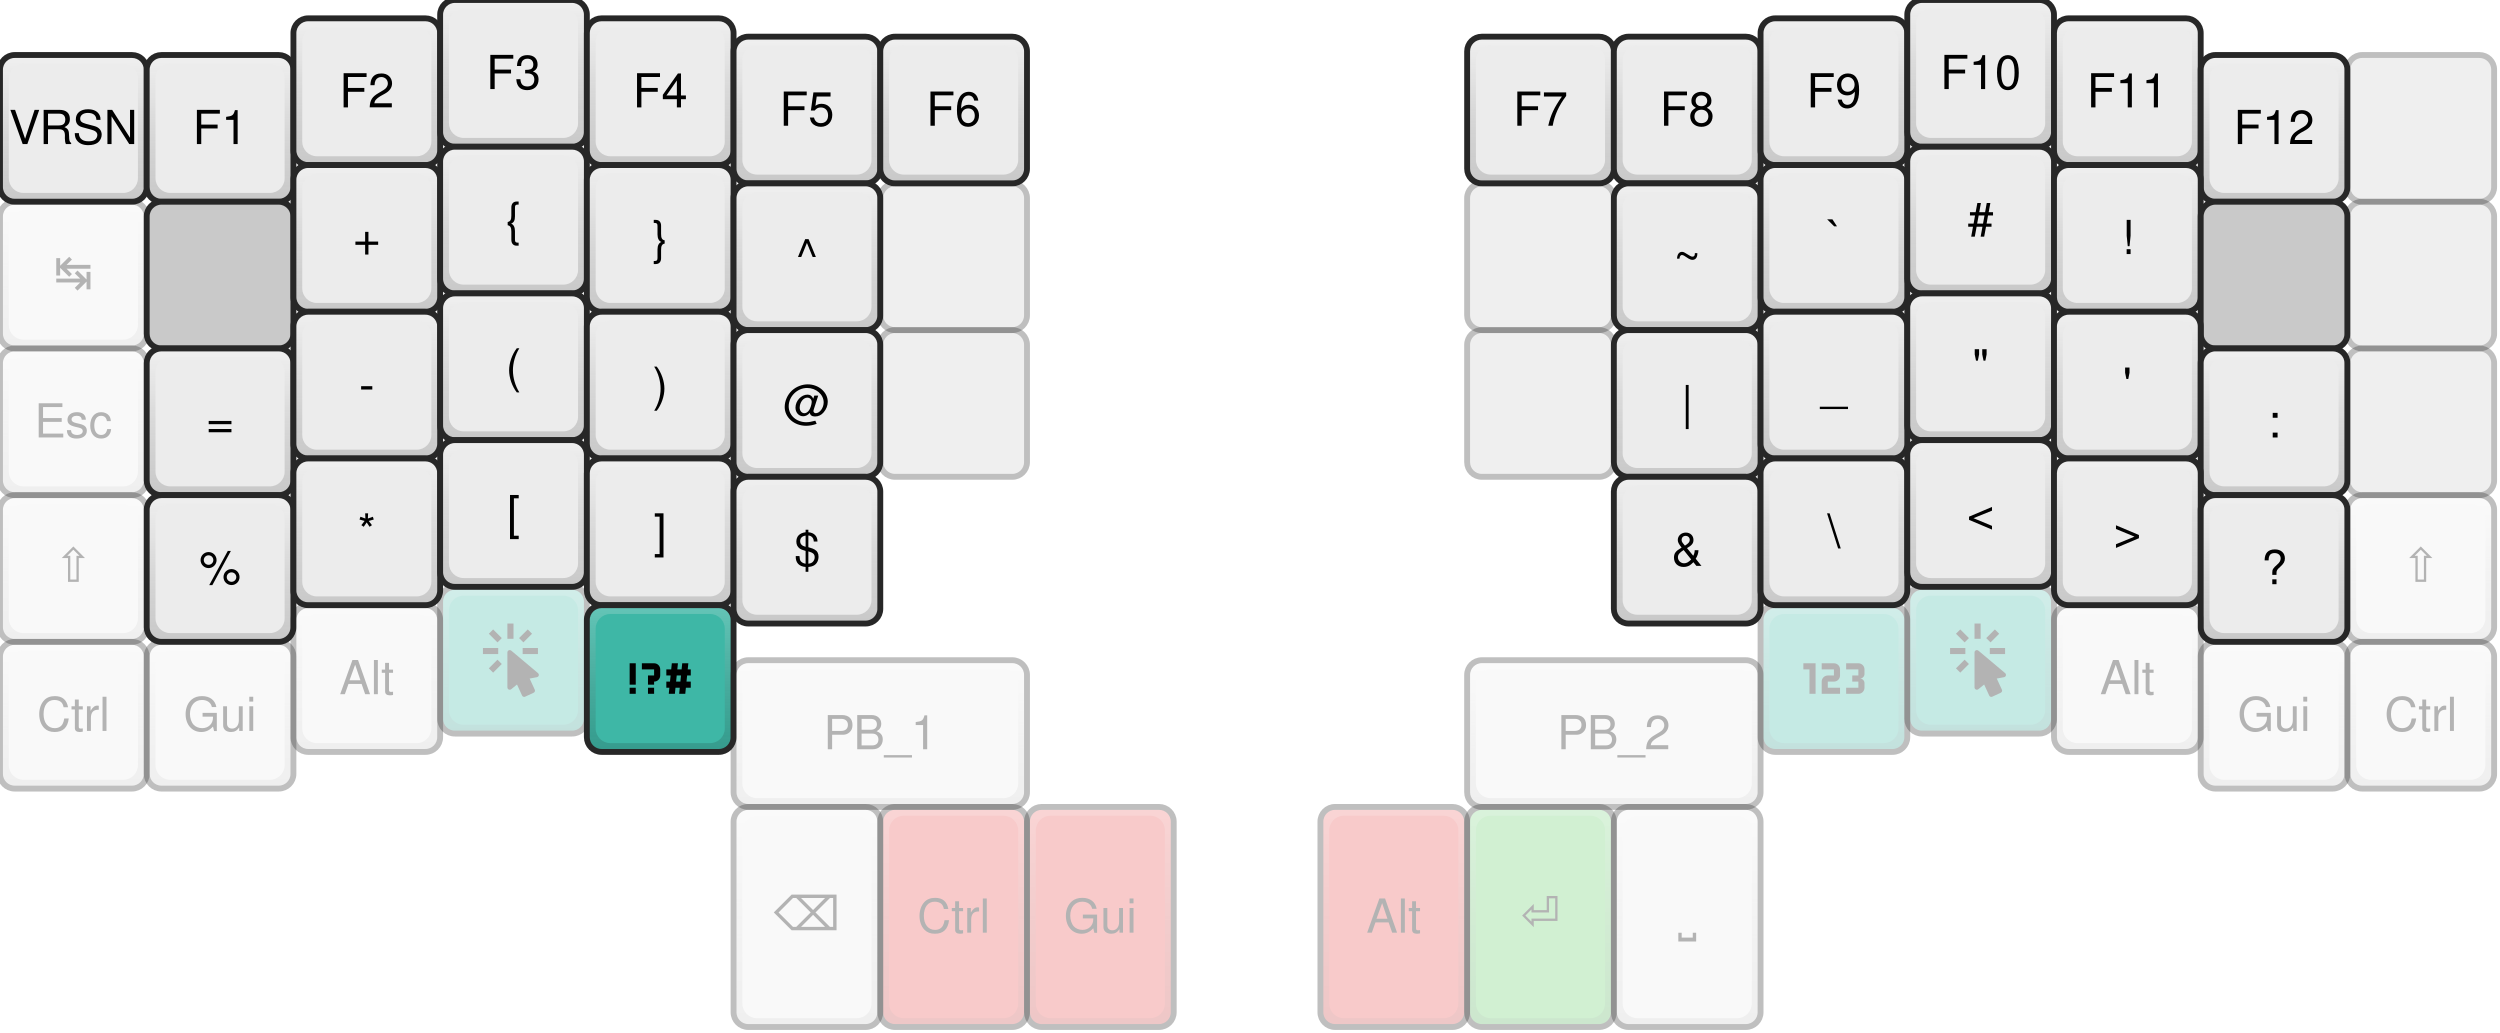
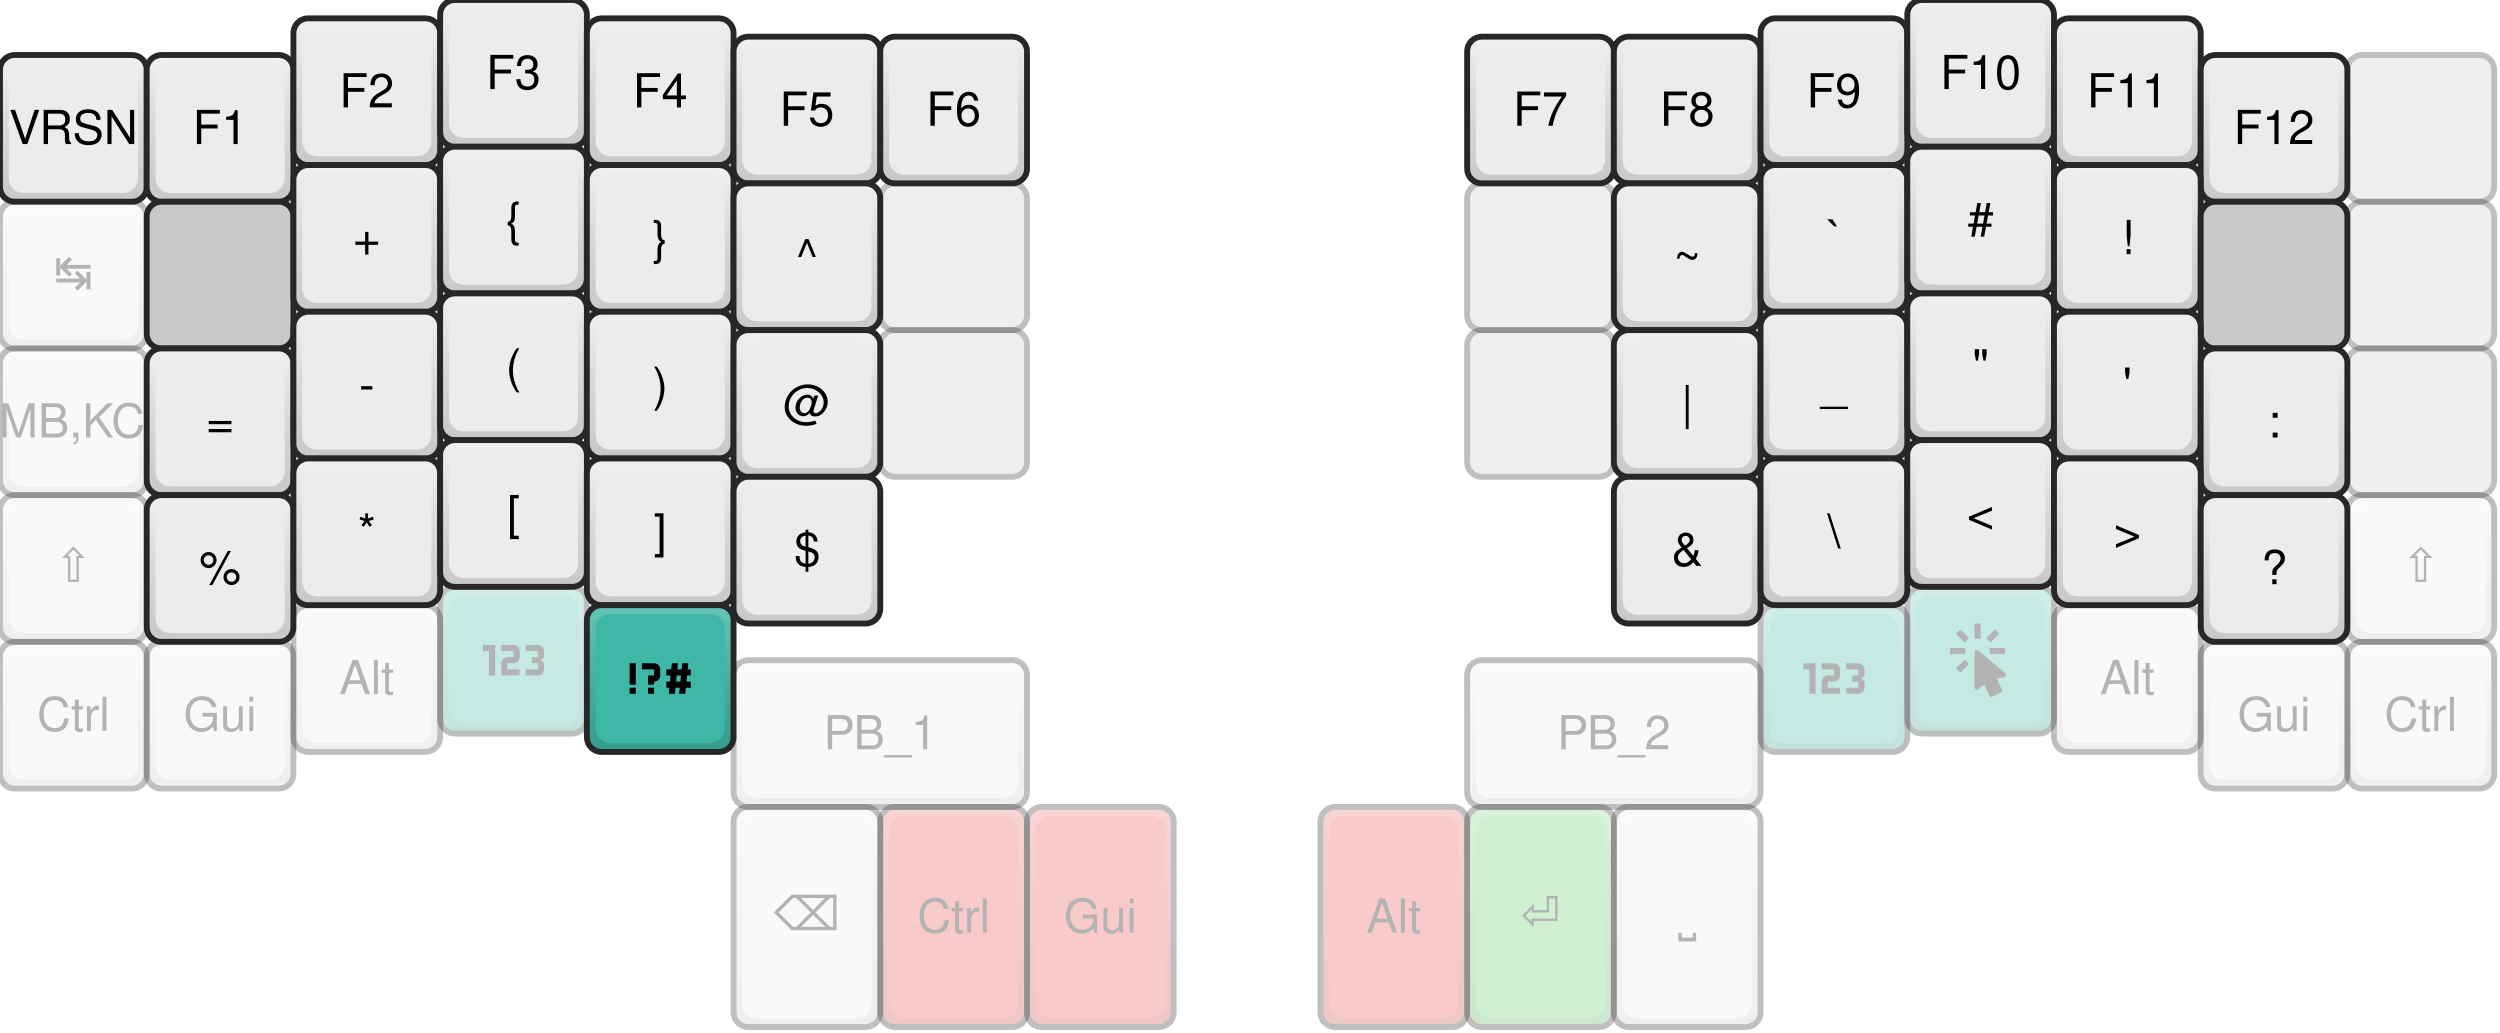
<svg xmlns="http://www.w3.org/2000/svg" width="852" height="352.0">
  <defs>
    <linearGradient id="keycap-border" x1="0%" y1="0%" x2="0%" y2="100%">
      <stop offset="0%" stop-color="rgba(255,255,255,0.2)" />
      <stop offset="100%" stop-color="rgba(0,0,0,0.15)" />
    </linearGradient>
  </defs>
  <g transform="translate(0, 18.75)" opacity="1">
    <rect rx="5" fill="#ececec" width="50" height="50" />
    <rect rx="5" stroke-width="2" stroke="#272727" fill="url(#keycap-border)" width="50" height="50" />
    <rect style="fill:#ececec;stroke-width:2" rx="5" x="3" y="3" width="44" height="44" />
    <text style="font-size:16px;color:#272727;font-family:'Helvetica', 'Arial', sans-serif;text-anchor:middle;dominant-baseline:middle" x="25.0" y="25.0">VRSN</text>
  </g>
  <g transform="translate(50, 18.75)" opacity="1">
    <rect rx="5" fill="#ececec" width="50" height="50" />
    <rect rx="5" stroke-width="2" stroke="#272727" fill="url(#keycap-border)" width="50" height="50" />
    <rect style="fill:#ececec;stroke-width:2" rx="5" x="3" y="3" width="44" height="44" />
    <text style="font-size:16px;color:#272727;font-family:'Helvetica', 'Arial', sans-serif;text-anchor:middle;dominant-baseline:middle" x="25.0" y="25.0">F1</text>
  </g>
  <g transform="translate(100, 6.25)" opacity="1">
    <rect rx="5" fill="#ececec" width="50" height="50" />
    <rect rx="5" stroke-width="2" stroke="#272727" fill="url(#keycap-border)" width="50" height="50" />
    <rect style="fill:#ececec;stroke-width:2" rx="5" x="3" y="3" width="44" height="44" />
    <text style="font-size:16px;color:#272727;font-family:'Helvetica', 'Arial', sans-serif;text-anchor:middle;dominant-baseline:middle" x="25.0" y="25.0">F2</text>
  </g>
  <g transform="translate(150, 0)" opacity="1">
    <rect rx="5" fill="#ececec" width="50" height="50" />
    <rect rx="5" stroke-width="2" stroke="#272727" fill="url(#keycap-border)" width="50" height="50" />
    <rect style="fill:#ececec;stroke-width:2" rx="5" x="3" y="3" width="44" height="44" />
    <text style="font-size:16px;color:#272727;font-family:'Helvetica', 'Arial', sans-serif;text-anchor:middle;dominant-baseline:middle" x="25.0" y="25.0">F3</text>
  </g>
  <g transform="translate(200, 6.25)" opacity="1">
    <rect rx="5" fill="#ececec" width="50" height="50" />
    <rect rx="5" stroke-width="2" stroke="#272727" fill="url(#keycap-border)" width="50" height="50" />
    <rect style="fill:#ececec;stroke-width:2" rx="5" x="3" y="3" width="44" height="44" />
    <text style="font-size:16px;color:#272727;font-family:'Helvetica', 'Arial', sans-serif;text-anchor:middle;dominant-baseline:middle" x="25.0" y="25.0">F4</text>
  </g>
  <g transform="translate(250, 12.5)" opacity="1">
    <rect rx="5" fill="#ececec" width="50" height="50" />
    <rect rx="5" stroke-width="2" stroke="#272727" fill="url(#keycap-border)" width="50" height="50" />
    <rect style="fill:#ececec;stroke-width:2" rx="5" x="3" y="3" width="44" height="44" />
    <text style="font-size:16px;color:#272727;font-family:'Helvetica', 'Arial', sans-serif;text-anchor:middle;dominant-baseline:middle" x="25.0" y="25.0">F5</text>
  </g>
  <g transform="translate(300, 12.5)" opacity="1">
    <rect rx="5" fill="#ececec" width="50" height="50" />
    <rect rx="5" stroke-width="2" stroke="#272727" fill="url(#keycap-border)" width="50" height="50" />
    <rect style="fill:#ececec;stroke-width:2" rx="5" x="3" y="3" width="44" height="44" />
    <text style="font-size:16px;color:#272727;font-family:'Helvetica', 'Arial', sans-serif;text-anchor:middle;dominant-baseline:middle" x="25.0" y="25.0">F6</text>
  </g>
  <g transform="translate(500, 12.5)" opacity="1">
    <rect rx="5" fill="#ececec" width="50" height="50" />
    <rect rx="5" stroke-width="2" stroke="#272727" fill="url(#keycap-border)" width="50" height="50" />
    <rect style="fill:#ececec;stroke-width:2" rx="5" x="3" y="3" width="44" height="44" />
    <text style="font-size:16px;color:#272727;font-family:'Helvetica', 'Arial', sans-serif;text-anchor:middle;dominant-baseline:middle" x="25.0" y="25.0">F7</text>
  </g>
  <g transform="translate(550, 12.5)" opacity="1">
    <rect rx="5" fill="#ececec" width="50" height="50" />
    <rect rx="5" stroke-width="2" stroke="#272727" fill="url(#keycap-border)" width="50" height="50" />
    <rect style="fill:#ececec;stroke-width:2" rx="5" x="3" y="3" width="44" height="44" />
    <text style="font-size:16px;color:#272727;font-family:'Helvetica', 'Arial', sans-serif;text-anchor:middle;dominant-baseline:middle" x="25.0" y="25.0">F8</text>
  </g>
  <g transform="translate(600, 6.25)" opacity="1">
    <rect rx="5" fill="#ececec" width="50" height="50" />
    <rect rx="5" stroke-width="2" stroke="#272727" fill="url(#keycap-border)" width="50" height="50" />
    <rect style="fill:#ececec;stroke-width:2" rx="5" x="3" y="3" width="44" height="44" />
    <text style="font-size:16px;color:#272727;font-family:'Helvetica', 'Arial', sans-serif;text-anchor:middle;dominant-baseline:middle" x="25.0" y="25.0">F9</text>
  </g>
  <g transform="translate(650, 0)" opacity="1">
    <rect rx="5" fill="#ececec" width="50" height="50" />
    <rect rx="5" stroke-width="2" stroke="#272727" fill="url(#keycap-border)" width="50" height="50" />
    <rect style="fill:#ececec;stroke-width:2" rx="5" x="3" y="3" width="44" height="44" />
    <text style="font-size:16px;color:#272727;font-family:'Helvetica', 'Arial', sans-serif;text-anchor:middle;dominant-baseline:middle" x="25.0" y="25.0">F10</text>
  </g>
  <g transform="translate(700, 6.25)" opacity="1">
    <rect rx="5" fill="#ececec" width="50" height="50" />
    <rect rx="5" stroke-width="2" stroke="#272727" fill="url(#keycap-border)" width="50" height="50" />
    <rect style="fill:#ececec;stroke-width:2" rx="5" x="3" y="3" width="44" height="44" />
    <text style="font-size:16px;color:#272727;font-family:'Helvetica', 'Arial', sans-serif;text-anchor:middle;dominant-baseline:middle" x="25.0" y="25.0">F11</text>
  </g>
  <g transform="translate(750, 18.75)" opacity="1">
    <rect rx="5" fill="#ececec" width="50" height="50" />
    <rect rx="5" stroke-width="2" stroke="#272727" fill="url(#keycap-border)" width="50" height="50" />
    <rect style="fill:#ececec;stroke-width:2" rx="5" x="3" y="3" width="44" height="44" />
    <text style="font-size:16px;color:#272727;font-family:'Helvetica', 'Arial', sans-serif;text-anchor:middle;dominant-baseline:middle" x="25.0" y="25.0">F12</text>
  </g>
  <g transform="translate(800, 18.75)" opacity="0.3">
    <rect fill="#ececec" rx="5" width="50" height="50" />
    <rect stroke-width="2" stroke="#272727" fill="rgba(0,0,0,0.15)" rx="5" width="50" height="50" />
  </g>
  <g transform="translate(0, 68.75)" opacity="0.3">
    <rect rx="5" fill="#ececec" width="50" height="50" />
    <rect rx="5" stroke-width="2" stroke="#272727" fill="url(#keycap-border)" width="50" height="50" />
    <rect style="fill:#ececec;stroke-width:2" rx="5" x="3" y="3" width="44" height="44" />
    <text style="font-size:16px;color:#272727;font-family:'Helvetica', 'Arial', sans-serif;text-anchor:middle;dominant-baseline:middle" x="25.0" y="25.0">↹</text>
  </g>
  <g transform="translate(50, 68.75)" opacity="1">
    <rect fill="#ececec" rx="5" width="50" height="50" />
    <rect stroke-width="2" stroke="#272727" fill="rgba(0,0,0,0.15)" rx="5" width="50" height="50" />
  </g>
  <g transform="translate(100, 56.25)" opacity="1">
    <rect rx="5" fill="#ececec" width="50" height="50" />
    <rect rx="5" stroke-width="2" stroke="#272727" fill="url(#keycap-border)" width="50" height="50" />
    <rect style="fill:#ececec;stroke-width:2" rx="5" x="3" y="3" width="44" height="44" />
    <text style="font-size:16px;color:#272727;font-family:'Helvetica', 'Arial', sans-serif;text-anchor:middle;dominant-baseline:middle" x="25.0" y="25.0">+</text>
  </g>
  <g transform="translate(150, 50)" opacity="1">
    <rect rx="5" fill="#ececec" width="50" height="50" />
    <rect rx="5" stroke-width="2" stroke="#272727" fill="url(#keycap-border)" width="50" height="50" />
    <rect style="fill:#ececec;stroke-width:2" rx="5" x="3" y="3" width="44" height="44" />
    <text style="font-size:16px;color:#272727;font-family:'Helvetica', 'Arial', sans-serif;text-anchor:middle;dominant-baseline:middle" x="25.0" y="25.0">{</text>
  </g>
  <g transform="translate(200, 56.25)" opacity="1">
    <rect rx="5" fill="#ececec" width="50" height="50" />
    <rect rx="5" stroke-width="2" stroke="#272727" fill="url(#keycap-border)" width="50" height="50" />
    <rect style="fill:#ececec;stroke-width:2" rx="5" x="3" y="3" width="44" height="44" />
    <text style="font-size:16px;color:#272727;font-family:'Helvetica', 'Arial', sans-serif;text-anchor:middle;dominant-baseline:middle" x="25.0" y="25.0">}</text>
  </g>
  <g transform="translate(250, 62.5)" opacity="1">
    <rect rx="5" fill="#ececec" width="50" height="50" />
    <rect rx="5" stroke-width="2" stroke="#272727" fill="url(#keycap-border)" width="50" height="50" />
    <rect style="fill:#ececec;stroke-width:2" rx="5" x="3" y="3" width="44" height="44" />
    <text style="font-size:16px;color:#272727;font-family:'Helvetica', 'Arial', sans-serif;text-anchor:middle;dominant-baseline:middle" x="25.0" y="25.0">^</text>
  </g>
  <g transform="translate(300, 62.5)" opacity="0.3">
    <rect fill="#ececec" rx="5" width="50" height="50" />
    <rect stroke-width="2" stroke="#272727" fill="rgba(0,0,0,0.15)" rx="5" width="50" height="50" />
  </g>
  <g transform="translate(500, 62.5)" opacity="0.3">
    <rect fill="#ececec" rx="5" width="50" height="50" />
    <rect stroke-width="2" stroke="#272727" fill="rgba(0,0,0,0.15)" rx="5" width="50" height="50" />
  </g>
  <g transform="translate(550, 62.5)" opacity="1">
    <rect rx="5" fill="#ececec" width="50" height="50" />
    <rect rx="5" stroke-width="2" stroke="#272727" fill="url(#keycap-border)" width="50" height="50" />
    <rect style="fill:#ececec;stroke-width:2" rx="5" x="3" y="3" width="44" height="44" />
    <text style="font-size:16px;color:#272727;font-family:'Helvetica', 'Arial', sans-serif;text-anchor:middle;dominant-baseline:middle" x="25.0" y="25.0">~</text>
  </g>
  <g transform="translate(600, 56.25)" opacity="1">
    <rect rx="5" fill="#ececec" width="50" height="50" />
    <rect rx="5" stroke-width="2" stroke="#272727" fill="url(#keycap-border)" width="50" height="50" />
    <rect style="fill:#ececec;stroke-width:2" rx="5" x="3" y="3" width="44" height="44" />
    <text style="font-size:16px;color:#272727;font-family:'Helvetica', 'Arial', sans-serif;text-anchor:middle;dominant-baseline:middle" x="25.0" y="25.0">`</text>
  </g>
  <g transform="translate(650, 50)" opacity="1">
    <rect rx="5" fill="#ececec" width="50" height="50" />
    <rect rx="5" stroke-width="2" stroke="#272727" fill="url(#keycap-border)" width="50" height="50" />
    <rect style="fill:#ececec;stroke-width:2" rx="5" x="3" y="3" width="44" height="44" />
    <text style="font-size:16px;color:#272727;font-family:'Helvetica', 'Arial', sans-serif;text-anchor:middle;dominant-baseline:middle" x="25.0" y="25.0">#</text>
  </g>
  <g transform="translate(700, 56.25)" opacity="1">
    <rect rx="5" fill="#ececec" width="50" height="50" />
    <rect rx="5" stroke-width="2" stroke="#272727" fill="url(#keycap-border)" width="50" height="50" />
    <rect style="fill:#ececec;stroke-width:2" rx="5" x="3" y="3" width="44" height="44" />
    <text style="font-size:16px;color:#272727;font-family:'Helvetica', 'Arial', sans-serif;text-anchor:middle;dominant-baseline:middle" x="25.0" y="25.0">!</text>
  </g>
  <g transform="translate(750, 68.75)" opacity="1">
    <rect fill="#ececec" rx="5" width="50" height="50" />
    <rect stroke-width="2" stroke="#272727" fill="rgba(0,0,0,0.15)" rx="5" width="50" height="50" />
  </g>
  <g transform="translate(800, 68.75)" opacity="0.3">
    <rect fill="#ececec" rx="5" width="50" height="50" />
    <rect stroke-width="2" stroke="#272727" fill="rgba(0,0,0,0.15)" rx="5" width="50" height="50" />
  </g>
  <g transform="translate(0, 118.75)" opacity="0.3">
    <rect rx="5" fill="#ececec" width="50" height="50" />
    <rect rx="5" stroke-width="2" stroke="#272727" fill="url(#keycap-border)" width="50" height="50" />
    <rect style="fill:#ececec;stroke-width:2" rx="5" x="3" y="3" width="44" height="44" />
-     <text style="font-size:16px;color:#272727;font-family:'Helvetica', 'Arial', sans-serif;text-anchor:middle;dominant-baseline:middle" x="25.0" y="25.0">Esc</text>
+     <text style="font-size:16px;color:#272727;font-family:'Helvetica', 'Arial', sans-serif;text-anchor:middle;dominant-baseline:middle" x="25.0" y="25.0">LT(NUMB,KC_ESC)</text>
  </g>
  <g transform="translate(50, 118.75)" opacity="1">
    <rect rx="5" fill="#ececec" width="50" height="50" />
    <rect rx="5" stroke-width="2" stroke="#272727" fill="url(#keycap-border)" width="50" height="50" />
    <rect style="fill:#ececec;stroke-width:2" rx="5" x="3" y="3" width="44" height="44" />
    <text style="font-size:16px;color:#272727;font-family:'Helvetica', 'Arial', sans-serif;text-anchor:middle;dominant-baseline:middle" x="25.0" y="25.0">=</text>
  </g>
  <g transform="translate(100, 106.25)" opacity="1">
    <rect rx="5" fill="#ececec" width="50" height="50" />
    <rect rx="5" stroke-width="2" stroke="#272727" fill="url(#keycap-border)" width="50" height="50" />
    <rect style="fill:#ececec;stroke-width:2" rx="5" x="3" y="3" width="44" height="44" />
    <text style="font-size:16px;color:#272727;font-family:'Helvetica', 'Arial', sans-serif;text-anchor:middle;dominant-baseline:middle" x="25.0" y="25.0">-</text>
  </g>
  <g transform="translate(150, 100)" opacity="1">
    <rect rx="5" fill="#ececec" width="50" height="50" />
    <rect rx="5" stroke-width="2" stroke="#272727" fill="url(#keycap-border)" width="50" height="50" />
    <rect style="fill:#ececec;stroke-width:2" rx="5" x="3" y="3" width="44" height="44" />
    <text style="font-size:16px;color:#272727;font-family:'Helvetica', 'Arial', sans-serif;text-anchor:middle;dominant-baseline:middle" x="25.0" y="25.0">(</text>
  </g>
  <g transform="translate(200, 106.25)" opacity="1">
    <rect rx="5" fill="#ececec" width="50" height="50" />
    <rect rx="5" stroke-width="2" stroke="#272727" fill="url(#keycap-border)" width="50" height="50" />
    <rect style="fill:#ececec;stroke-width:2" rx="5" x="3" y="3" width="44" height="44" />
    <text style="font-size:16px;color:#272727;font-family:'Helvetica', 'Arial', sans-serif;text-anchor:middle;dominant-baseline:middle" x="25.0" y="25.0">)</text>
  </g>
  <g transform="translate(250, 112.5)" opacity="1">
    <rect rx="5" fill="#ececec" width="50" height="50" />
    <rect rx="5" stroke-width="2" stroke="#272727" fill="url(#keycap-border)" width="50" height="50" />
    <rect style="fill:#ececec;stroke-width:2" rx="5" x="3" y="3" width="44" height="44" />
    <text style="font-size:16px;color:#272727;font-family:'Helvetica', 'Arial', sans-serif;text-anchor:middle;dominant-baseline:middle" x="25.0" y="25.0">@</text>
  </g>
  <g transform="translate(300, 112.5)" opacity="0.3">
    <rect fill="#ececec" rx="5" width="50" height="50" />
    <rect stroke-width="2" stroke="#272727" fill="rgba(0,0,0,0.15)" rx="5" width="50" height="50" />
  </g>
  <g transform="translate(500, 112.5)" opacity="0.3">
    <rect fill="#ececec" rx="5" width="50" height="50" />
    <rect stroke-width="2" stroke="#272727" fill="rgba(0,0,0,0.15)" rx="5" width="50" height="50" />
  </g>
  <g transform="translate(550, 112.5)" opacity="1">
    <rect rx="5" fill="#ececec" width="50" height="50" />
    <rect rx="5" stroke-width="2" stroke="#272727" fill="url(#keycap-border)" width="50" height="50" />
    <rect style="fill:#ececec;stroke-width:2" rx="5" x="3" y="3" width="44" height="44" />
    <text style="font-size:16px;color:#272727;font-family:'Helvetica', 'Arial', sans-serif;text-anchor:middle;dominant-baseline:middle" x="25.0" y="25.0">|</text>
  </g>
  <g transform="translate(600, 106.25)" opacity="1">
    <rect rx="5" fill="#ececec" width="50" height="50" />
    <rect rx="5" stroke-width="2" stroke="#272727" fill="url(#keycap-border)" width="50" height="50" />
    <rect style="fill:#ececec;stroke-width:2" rx="5" x="3" y="3" width="44" height="44" />
    <text style="font-size:16px;color:#272727;font-family:'Helvetica', 'Arial', sans-serif;text-anchor:middle;dominant-baseline:middle" x="25.0" y="25.0">_</text>
  </g>
  <g transform="translate(650, 100)" opacity="1">
    <rect rx="5" fill="#ececec" width="50" height="50" />
    <rect rx="5" stroke-width="2" stroke="#272727" fill="url(#keycap-border)" width="50" height="50" />
    <rect style="fill:#ececec;stroke-width:2" rx="5" x="3" y="3" width="44" height="44" />
    <text style="font-size:16px;color:#272727;font-family:'Helvetica', 'Arial', sans-serif;text-anchor:middle;dominant-baseline:middle" x="25.0" y="25.0">"</text>
  </g>
  <g transform="translate(700, 106.25)" opacity="1">
    <rect rx="5" fill="#ececec" width="50" height="50" />
    <rect rx="5" stroke-width="2" stroke="#272727" fill="url(#keycap-border)" width="50" height="50" />
    <rect style="fill:#ececec;stroke-width:2" rx="5" x="3" y="3" width="44" height="44" />
    <text style="font-size:16px;color:#272727;font-family:'Helvetica', 'Arial', sans-serif;text-anchor:middle;dominant-baseline:middle" x="25.0" y="25.0">'</text>
  </g>
  <g transform="translate(750, 118.75)" opacity="1">
    <rect rx="5" fill="#ececec" width="50" height="50" />
    <rect rx="5" stroke-width="2" stroke="#272727" fill="url(#keycap-border)" width="50" height="50" />
    <rect style="fill:#ececec;stroke-width:2" rx="5" x="3" y="3" width="44" height="44" />
    <text style="font-size:16px;color:#272727;font-family:'Helvetica', 'Arial', sans-serif;text-anchor:middle;dominant-baseline:middle" x="25.0" y="25.0">:</text>
  </g>
  <g transform="translate(800, 118.75)" opacity="0.3">
    <rect fill="#ececec" rx="5" width="50" height="50" />
    <rect stroke-width="2" stroke="#272727" fill="rgba(0,0,0,0.15)" rx="5" width="50" height="50" />
  </g>
  <g transform="translate(0, 168.75)" opacity="0.3">
    <rect rx="5" fill="#ececec" width="50" height="50" />
    <rect rx="5" stroke-width="2" stroke="#272727" fill="url(#keycap-border)" width="50" height="50" />
    <rect style="fill:#ececec;stroke-width:2" rx="5" x="3" y="3" width="44" height="44" />
    <text style="font-size:16px;color:#272727;font-family:'Helvetica', 'Arial', sans-serif;text-anchor:middle;dominant-baseline:middle" x="25.0" y="25.0">⇧</text>
  </g>
  <g transform="translate(50, 168.75)" opacity="1">
    <rect rx="5" fill="#ececec" width="50" height="50" />
    <rect rx="5" stroke-width="2" stroke="#272727" fill="url(#keycap-border)" width="50" height="50" />
    <rect style="fill:#ececec;stroke-width:2" rx="5" x="3" y="3" width="44" height="44" />
    <text style="font-size:16px;color:#272727;font-family:'Helvetica', 'Arial', sans-serif;text-anchor:middle;dominant-baseline:middle" x="25.0" y="25.0">%</text>
  </g>
  <g transform="translate(100, 156.25)" opacity="1">
    <rect rx="5" fill="#ececec" width="50" height="50" />
    <rect rx="5" stroke-width="2" stroke="#272727" fill="url(#keycap-border)" width="50" height="50" />
    <rect style="fill:#ececec;stroke-width:2" rx="5" x="3" y="3" width="44" height="44" />
    <text style="font-size:16px;color:#272727;font-family:'Helvetica', 'Arial', sans-serif;text-anchor:middle;dominant-baseline:middle" x="25.0" y="25.0">*</text>
  </g>
  <g transform="translate(150, 150)" opacity="1">
    <rect rx="5" fill="#ececec" width="50" height="50" />
    <rect rx="5" stroke-width="2" stroke="#272727" fill="url(#keycap-border)" width="50" height="50" />
    <rect style="fill:#ececec;stroke-width:2" rx="5" x="3" y="3" width="44" height="44" />
    <text style="font-size:16px;color:#272727;font-family:'Helvetica', 'Arial', sans-serif;text-anchor:middle;dominant-baseline:middle" x="25.0" y="25.0">[</text>
  </g>
  <g transform="translate(200, 156.25)" opacity="1">
    <rect rx="5" fill="#ececec" width="50" height="50" />
    <rect rx="5" stroke-width="2" stroke="#272727" fill="url(#keycap-border)" width="50" height="50" />
    <rect style="fill:#ececec;stroke-width:2" rx="5" x="3" y="3" width="44" height="44" />
    <text style="font-size:16px;color:#272727;font-family:'Helvetica', 'Arial', sans-serif;text-anchor:middle;dominant-baseline:middle" x="25.0" y="25.0">]</text>
  </g>
  <g transform="translate(250, 162.5)" opacity="1">
    <rect rx="5" fill="#ececec" width="50" height="50" />
    <rect rx="5" stroke-width="2" stroke="#272727" fill="url(#keycap-border)" width="50" height="50" />
    <rect style="fill:#ececec;stroke-width:2" rx="5" x="3" y="3" width="44" height="44" />
    <text style="font-size:16px;color:#272727;font-family:'Helvetica', 'Arial', sans-serif;text-anchor:middle;dominant-baseline:middle" x="25.0" y="25.0">$</text>
  </g>
  <g transform="translate(550, 162.5)" opacity="1">
    <rect rx="5" fill="#ececec" width="50" height="50" />
    <rect rx="5" stroke-width="2" stroke="#272727" fill="url(#keycap-border)" width="50" height="50" />
    <rect style="fill:#ececec;stroke-width:2" rx="5" x="3" y="3" width="44" height="44" />
    <text style="font-size:16px;color:#272727;font-family:'Helvetica', 'Arial', sans-serif;text-anchor:middle;dominant-baseline:middle" x="25.0" y="25.0">&amp;</text>
  </g>
  <g transform="translate(600, 156.25)" opacity="1">
    <rect rx="5" fill="#ececec" width="50" height="50" />
    <rect rx="5" stroke-width="2" stroke="#272727" fill="url(#keycap-border)" width="50" height="50" />
    <rect style="fill:#ececec;stroke-width:2" rx="5" x="3" y="3" width="44" height="44" />
    <text style="font-size:16px;color:#272727;font-family:'Helvetica', 'Arial', sans-serif;text-anchor:middle;dominant-baseline:middle" x="25.0" y="25.0">\</text>
  </g>
  <g transform="translate(650, 150)" opacity="1">
    <rect rx="5" fill="#ececec" width="50" height="50" />
    <rect rx="5" stroke-width="2" stroke="#272727" fill="url(#keycap-border)" width="50" height="50" />
    <rect style="fill:#ececec;stroke-width:2" rx="5" x="3" y="3" width="44" height="44" />
    <text style="font-size:16px;color:#272727;font-family:'Helvetica', 'Arial', sans-serif;text-anchor:middle;dominant-baseline:middle" x="25.0" y="25.0">&lt;</text>
  </g>
  <g transform="translate(700, 156.25)" opacity="1">
    <rect rx="5" fill="#ececec" width="50" height="50" />
    <rect rx="5" stroke-width="2" stroke="#272727" fill="url(#keycap-border)" width="50" height="50" />
    <rect style="fill:#ececec;stroke-width:2" rx="5" x="3" y="3" width="44" height="44" />
    <text style="font-size:16px;color:#272727;font-family:'Helvetica', 'Arial', sans-serif;text-anchor:middle;dominant-baseline:middle" x="25.0" y="25.0">&gt;</text>
  </g>
  <g transform="translate(750, 168.75)" opacity="1">
    <rect rx="5" fill="#ececec" width="50" height="50" />
    <rect rx="5" stroke-width="2" stroke="#272727" fill="url(#keycap-border)" width="50" height="50" />
    <rect style="fill:#ececec;stroke-width:2" rx="5" x="3" y="3" width="44" height="44" />
    <text style="font-size:16px;color:#272727;font-family:'Helvetica', 'Arial', sans-serif;text-anchor:middle;dominant-baseline:middle" x="25.0" y="25.0">?</text>
  </g>
  <g transform="translate(800, 168.75)" opacity="0.3">
    <rect rx="5" fill="#ececec" width="50" height="50" />
    <rect rx="5" stroke-width="2" stroke="#272727" fill="url(#keycap-border)" width="50" height="50" />
    <rect style="fill:#ececec;stroke-width:2" rx="5" x="3" y="3" width="44" height="44" />
    <text style="font-size:16px;color:#272727;font-family:'Helvetica', 'Arial', sans-serif;text-anchor:middle;dominant-baseline:middle" x="25.0" y="25.0">⇧</text>
  </g>
  <g transform="translate(0, 218.75)" opacity="0.3">
    <rect rx="5" fill="#ececec" width="50" height="50" />
    <rect rx="5" stroke-width="2" stroke="#272727" fill="url(#keycap-border)" width="50" height="50" />
    <rect style="fill:#ececec;stroke-width:2" rx="5" x="3" y="3" width="44" height="44" />
    <text style="font-size:16px;color:#272727;font-family:'Helvetica', 'Arial', sans-serif;text-anchor:middle;dominant-baseline:middle" x="25.0" y="25.0">Ctrl</text>
  </g>
  <g transform="translate(50, 218.75)" opacity="0.3">
    <rect rx="5" fill="#ececec" width="50" height="50" />
    <rect rx="5" stroke-width="2" stroke="#272727" fill="url(#keycap-border)" width="50" height="50" />
    <rect style="fill:#ececec;stroke-width:2" rx="5" x="3" y="3" width="44" height="44" />
    <text style="font-size:16px;color:#272727;font-family:'Helvetica', 'Arial', sans-serif;text-anchor:middle;dominant-baseline:middle" x="25.0" y="25.0">Gui</text>
  </g>
  <g transform="translate(100, 206.25)" opacity="0.3">
    <rect rx="5" fill="#ececec" width="50" height="50" />
    <rect rx="5" stroke-width="2" stroke="#272727" fill="url(#keycap-border)" width="50" height="50" />
    <rect style="fill:#ececec;stroke-width:2" rx="5" x="3" y="3" width="44" height="44" />
    <text style="font-size:16px;color:#272727;font-family:'Helvetica', 'Arial', sans-serif;text-anchor:middle;dominant-baseline:middle" x="25.0" y="25.0">Alt</text>
  </g>
  <g transform="translate(150, 200)" opacity="0.3">
+     <rect rx="5" fill="#3eb7a6" width="50" height="50" />
+     <rect rx="5" stroke-width="2" stroke="#272727" fill="url(#keycap-border)" width="50" height="50" />
+     <rect style="fill:#3eb7a6;stroke-width:2" rx="5" x="3" y="3" width="44" height="44" />
+     <svg x="12.5" y="12.5" width="25" height="25">
+       <svg viewBox="0 0 24 24">
+         <path d="M4,17V9H2V7H6V17H4M22,15C22,16.11 21.1,17 20,17H16V15H20V13H18V11H20V9H16V7H20A2,2 0 0,1 22,9V10.5A1.5,1.5 0 0,1 20.5,12A1.5,1.5 0 0,1 22,13.5V15M14,15V17H8V13C8,11.89 8.9,11 10,11H12V9H8V7H12A2,2 0 0,1 14,9V11C14,12.11 13.1,13 12,13H10V15H14Z" />
+       </svg>
+     </svg>
+   </g>
+   <g transform="translate(200, 206.25)" opacity="1">
+     <rect rx="5" fill="#3eb7a6" width="50" height="50" />
+     <rect rx="5" stroke-width="2" stroke="#272727" fill="url(#keycap-border)" width="50" height="50" />
+     <rect style="fill:#3eb7a6;stroke-width:2" rx="5" x="3" y="3" width="44" height="44" />
+     <svg x="12.5" y="12.5" width="25" height="25">
+       <svg viewBox="0 0 24 24">
+         <path d="M2 7V14H4V7H2M6 7V9H10V11H8V14H10V13C11.11 13 12 12.11 12 11V9C12 7.89 11.11 7 10 7H6M15.8 7L15.6 9H14V11H15.4L15.2 13H14V15H15L14.8 17H16.8L17 15H18.4L18.2 17H20.2L20.4 15H22V13H20.6L20.8 11H22V9H21L21.2 7H19.2L19 9H17.6L17.8 7H15.8M17.4 11H18.8L18.6 13H17.2L17.4 11M2 15V17H4V15H2M8 15V17H10V15H8Z" />
+       </svg>
+     </svg>
+   </g>
+   <g transform="translate(250, 225.0)" opacity="0.3">
+     <rect rx="5" fill="#ececec" width="100" height="50" />
+     <rect rx="5" stroke-width="2" stroke="#272727" fill="url(#keycap-border)" width="100" height="50" />
+     <rect style="fill:#ececec;stroke-width:2" rx="5" x="3" y="3" width="94" height="44" />
+     <text style="font-size:16px;color:#272727;font-family:'Helvetica', 'Arial', sans-serif;text-anchor:middle;dominant-baseline:middle" x="50.0" y="25.0">PB_1</text>
+   </g>
+   <g transform="translate(500, 225.0)" opacity="0.3">
+     <rect rx="5" fill="#ececec" width="100" height="50" />
+     <rect rx="5" stroke-width="2" stroke="#272727" fill="url(#keycap-border)" width="100" height="50" />
+     <rect style="fill:#ececec;stroke-width:2" rx="5" x="3" y="3" width="94" height="44" />
+     <text style="font-size:16px;color:#272727;font-family:'Helvetica', 'Arial', sans-serif;text-anchor:middle;dominant-baseline:middle" x="50.0" y="25.0">PB_2</text>
+   </g>
+   <g transform="translate(600, 206.25)" opacity="0.3">
+     <rect rx="5" fill="#3eb7a6" width="50" height="50" />
+     <rect rx="5" stroke-width="2" stroke="#272727" fill="url(#keycap-border)" width="50" height="50" />
+     <rect style="fill:#3eb7a6;stroke-width:2" rx="5" x="3" y="3" width="44" height="44" />
+     <svg x="12.5" y="12.5" width="25" height="25">
+       <svg viewBox="0 0 24 24">
+         <path d="M4,17V9H2V7H6V17H4M22,15C22,16.11 21.1,17 20,17H16V15H20V13H18V11H20V9H16V7H20A2,2 0 0,1 22,9V10.5A1.5,1.5 0 0,1 20.5,12A1.5,1.5 0 0,1 22,13.5V15M14,15V17H8V13C8,11.89 8.9,11 10,11H12V9H8V7H12A2,2 0 0,1 14,9V11C14,12.11 13.1,13 12,13H10V15H14Z" />
+       </svg>
+     </svg>
+   </g>
+   <g transform="translate(650, 200)" opacity="0.3">
    <rect rx="5" fill="#3eb7a6" width="50" height="50" />
    <rect rx="5" stroke-width="2" stroke="#272727" fill="url(#keycap-border)" width="50" height="50" />
    <rect style="fill:#3eb7a6;stroke-width:2" rx="5" x="3" y="3" width="44" height="44" />
    <svg x="12.5" y="12.5" width="25" height="25">
      <svg viewBox="0 0 24 24">
        <path d="M10.76,8.69A0.76,0.76 0 0,0 10,9.45V20.9C10,21.32 10.34,21.66 10.76,21.66C10.95,21.66 11.11,21.6 11.24,21.5L13.15,19.95L14.81,23.57C14.94,23.84 15.21,24 15.5,24C15.61,24 15.72,24 15.83,23.92L18.59,22.64C18.97,22.46 19.15,22 18.95,21.63L17.28,18L19.69,17.55C19.85,17.5 20,17.43 20.12,17.29C20.39,16.97 20.35,16.5 20,16.21L11.26,8.86L11.25,8.87C11.12,8.76 10.95,8.69 10.76,8.69M15,10V8H20V10H15M13.83,4.76L16.66,1.93L18.07,3.34L15.24,6.17L13.83,4.76M10,0H12V5H10V0M3.93,14.66L6.76,11.83L8.17,13.24L5.34,16.07L3.93,14.66M3.93,3.34L5.34,1.93L8.17,4.76L6.76,6.17L3.93,3.34M7,10H2V8H7V10" />
      </svg>
    </svg>
  </g>
-   <g transform="translate(200, 206.25)" opacity="1">
-     <rect rx="5" fill="#3eb7a6" width="50" height="50" />
-     <rect rx="5" stroke-width="2" stroke="#272727" fill="url(#keycap-border)" width="50" height="50" />
-     <rect style="fill:#3eb7a6;stroke-width:2" rx="5" x="3" y="3" width="44" height="44" />
-     <svg x="12.5" y="12.5" width="25" height="25">
-       <svg viewBox="0 0 24 24">
-         <path d="M2 7V14H4V7H2M6 7V9H10V11H8V14H10V13C11.11 13 12 12.11 12 11V9C12 7.89 11.11 7 10 7H6M15.8 7L15.6 9H14V11H15.4L15.2 13H14V15H15L14.8 17H16.8L17 15H18.4L18.2 17H20.2L20.4 15H22V13H20.6L20.8 11H22V9H21L21.2 7H19.2L19 9H17.6L17.8 7H15.8M17.4 11H18.8L18.6 13H17.2L17.4 11M2 15V17H4V15H2M8 15V17H10V15H8Z" />
-       </svg>
-     </svg>
-   </g>
-   <g transform="translate(250, 225.0)" opacity="0.3">
-     <rect rx="5" fill="#ececec" width="100" height="50" />
-     <rect rx="5" stroke-width="2" stroke="#272727" fill="url(#keycap-border)" width="100" height="50" />
-     <rect style="fill:#ececec;stroke-width:2" rx="5" x="3" y="3" width="94" height="44" />
-     <text style="font-size:16px;color:#272727;font-family:'Helvetica', 'Arial', sans-serif;text-anchor:middle;dominant-baseline:middle" x="50.0" y="25.0">PB_1</text>
-   </g>
-   <g transform="translate(500, 225.0)" opacity="0.3">
-     <rect rx="5" fill="#ececec" width="100" height="50" />
-     <rect rx="5" stroke-width="2" stroke="#272727" fill="url(#keycap-border)" width="100" height="50" />
-     <rect style="fill:#ececec;stroke-width:2" rx="5" x="3" y="3" width="94" height="44" />
-     <text style="font-size:16px;color:#272727;font-family:'Helvetica', 'Arial', sans-serif;text-anchor:middle;dominant-baseline:middle" x="50.0" y="25.0">PB_2</text>
-   </g>
-   <g transform="translate(600, 206.25)" opacity="0.3">
-     <rect rx="5" fill="#3eb7a6" width="50" height="50" />
-     <rect rx="5" stroke-width="2" stroke="#272727" fill="url(#keycap-border)" width="50" height="50" />
-     <rect style="fill:#3eb7a6;stroke-width:2" rx="5" x="3" y="3" width="44" height="44" />
-     <svg x="12.5" y="12.5" width="25" height="25">
-       <svg viewBox="0 0 24 24">
-         <path d="M4,17V9H2V7H6V17H4M22,15C22,16.11 21.1,17 20,17H16V15H20V13H18V11H20V9H16V7H20A2,2 0 0,1 22,9V10.5A1.5,1.5 0 0,1 20.5,12A1.5,1.5 0 0,1 22,13.5V15M14,15V17H8V13C8,11.89 8.9,11 10,11H12V9H8V7H12A2,2 0 0,1 14,9V11C14,12.11 13.1,13 12,13H10V15H14Z" />
-       </svg>
-     </svg>
-   </g>
-   <g transform="translate(650, 200)" opacity="0.3">
-     <rect rx="5" fill="#3eb7a6" width="50" height="50" />
-     <rect rx="5" stroke-width="2" stroke="#272727" fill="url(#keycap-border)" width="50" height="50" />
-     <rect style="fill:#3eb7a6;stroke-width:2" rx="5" x="3" y="3" width="44" height="44" />
-     <svg x="12.5" y="12.5" width="25" height="25">
-       <svg viewBox="0 0 24 24">
-         <path d="M10.76,8.69A0.76,0.76 0 0,0 10,9.45V20.9C10,21.32 10.34,21.66 10.76,21.66C10.95,21.66 11.11,21.6 11.24,21.5L13.15,19.95L14.81,23.57C14.94,23.84 15.21,24 15.5,24C15.61,24 15.72,24 15.83,23.92L18.59,22.64C18.97,22.46 19.15,22 18.95,21.63L17.28,18L19.69,17.55C19.85,17.5 20,17.43 20.12,17.29C20.39,16.97 20.35,16.5 20,16.21L11.26,8.86L11.25,8.87C11.12,8.76 10.95,8.69 10.76,8.69M15,10V8H20V10H15M13.83,4.76L16.66,1.93L18.07,3.34L15.24,6.17L13.83,4.76M10,0H12V5H10V0M3.93,14.66L6.76,11.83L8.17,13.24L5.34,16.07L3.93,14.66M3.93,3.34L5.34,1.93L8.17,4.76L6.76,6.17L3.93,3.34M7,10H2V8H7V10" />
-       </svg>
-     </svg>
-   </g>
  <g transform="translate(700, 206.25)" opacity="0.3">
    <rect rx="5" fill="#ececec" width="50" height="50" />
    <rect rx="5" stroke-width="2" stroke="#272727" fill="url(#keycap-border)" width="50" height="50" />
    <rect style="fill:#ececec;stroke-width:2" rx="5" x="3" y="3" width="44" height="44" />
    <text style="font-size:16px;color:#272727;font-family:'Helvetica', 'Arial', sans-serif;text-anchor:middle;dominant-baseline:middle" x="25.0" y="25.0">Alt</text>
  </g>
  <g transform="translate(750, 218.75)" opacity="0.3">
    <rect rx="5" fill="#ececec" width="50" height="50" />
    <rect rx="5" stroke-width="2" stroke="#272727" fill="url(#keycap-border)" width="50" height="50" />
    <rect style="fill:#ececec;stroke-width:2" rx="5" x="3" y="3" width="44" height="44" />
    <text style="font-size:16px;color:#272727;font-family:'Helvetica', 'Arial', sans-serif;text-anchor:middle;dominant-baseline:middle" x="25.0" y="25.0">Gui</text>
  </g>
  <g transform="translate(800, 218.75)" opacity="0.3">
    <rect rx="5" fill="#ececec" width="50" height="50" />
    <rect rx="5" stroke-width="2" stroke="#272727" fill="url(#keycap-border)" width="50" height="50" />
    <rect style="fill:#ececec;stroke-width:2" rx="5" x="3" y="3" width="44" height="44" />
    <text style="font-size:16px;color:#272727;font-family:'Helvetica', 'Arial', sans-serif;text-anchor:middle;dominant-baseline:middle" x="25.0" y="25.0">Ctrl</text>
  </g>
  <g transform="translate(250, 275.0)" opacity="0.3">
    <rect rx="5" fill="#ececec" width="50" height="75.0" />
    <rect rx="5" stroke-width="2" stroke="#272727" fill="url(#keycap-border)" width="50" height="75.0" />
    <rect style="fill:#ececec;stroke-width:2" rx="5" x="3" y="3" width="44" height="69.0" />
    <text style="font-size:16px;color:#272727;font-family:'Helvetica', 'Arial', sans-serif;text-anchor:middle;dominant-baseline:middle" x="25.0" y="37.5">⌫</text>
  </g>
  <g transform="translate(300, 275.0)" opacity="0.3">
    <rect rx="5" fill="#e84d4d" width="50" height="75.0" />
    <rect rx="5" stroke-width="2" stroke="#272727" fill="url(#keycap-border)" width="50" height="75.0" />
    <rect style="fill:#e84d4d;stroke-width:2" rx="5" x="3" y="3" width="44" height="69.0" />
    <text style="font-size:16px;color:#272727;font-family:'Helvetica', 'Arial', sans-serif;text-anchor:middle;dominant-baseline:middle" x="25.0" y="37.5">Ctrl</text>
  </g>
  <g transform="translate(350, 275.0)" opacity="0.3">
    <rect rx="5" fill="#e84d4d" width="50" height="75.0" />
    <rect rx="5" stroke-width="2" stroke="#272727" fill="url(#keycap-border)" width="50" height="75.0" />
    <rect style="fill:#e84d4d;stroke-width:2" rx="5" x="3" y="3" width="44" height="69.0" />
    <text style="font-size:16px;color:#272727;font-family:'Helvetica', 'Arial', sans-serif;text-anchor:middle;dominant-baseline:middle" x="25.0" y="37.5">Gui</text>
  </g>
  <g transform="translate(450, 275.0)" opacity="0.3">
    <rect rx="5" fill="#e84d4d" width="50" height="75.0" />
    <rect rx="5" stroke-width="2" stroke="#272727" fill="url(#keycap-border)" width="50" height="75.0" />
    <rect style="fill:#e84d4d;stroke-width:2" rx="5" x="3" y="3" width="44" height="69.0" />
    <text style="font-size:16px;color:#272727;font-family:'Helvetica', 'Arial', sans-serif;text-anchor:middle;dominant-baseline:middle" x="25.0" y="37.5">Alt</text>
  </g>
  <g transform="translate(500, 275.0)" opacity="0.3">
    <rect rx="5" fill="#63cc69" width="50" height="75.0" />
    <rect rx="5" stroke-width="2" stroke="#272727" fill="url(#keycap-border)" width="50" height="75.0" />
    <rect style="fill:#63cc69;stroke-width:2" rx="5" x="3" y="3" width="44" height="69.0" />
    <text style="font-size:16px;color:#272727;font-family:'Helvetica', 'Arial', sans-serif;text-anchor:middle;dominant-baseline:middle" x="25.0" y="37.5">⏎</text>
  </g>
  <g transform="translate(550, 275.0)" opacity="0.3">
    <rect rx="5" fill="#ececec" width="50" height="75.0" />
    <rect rx="5" stroke-width="2" stroke="#272727" fill="url(#keycap-border)" width="50" height="75.0" />
    <rect style="fill:#ececec;stroke-width:2" rx="5" x="3" y="3" width="44" height="69.0" />
    <text style="font-size:16px;color:#272727;font-family:'Helvetica', 'Arial', sans-serif;text-anchor:middle;dominant-baseline:middle" x="25.0" y="37.5">⎵</text>
  </g>
</svg>
